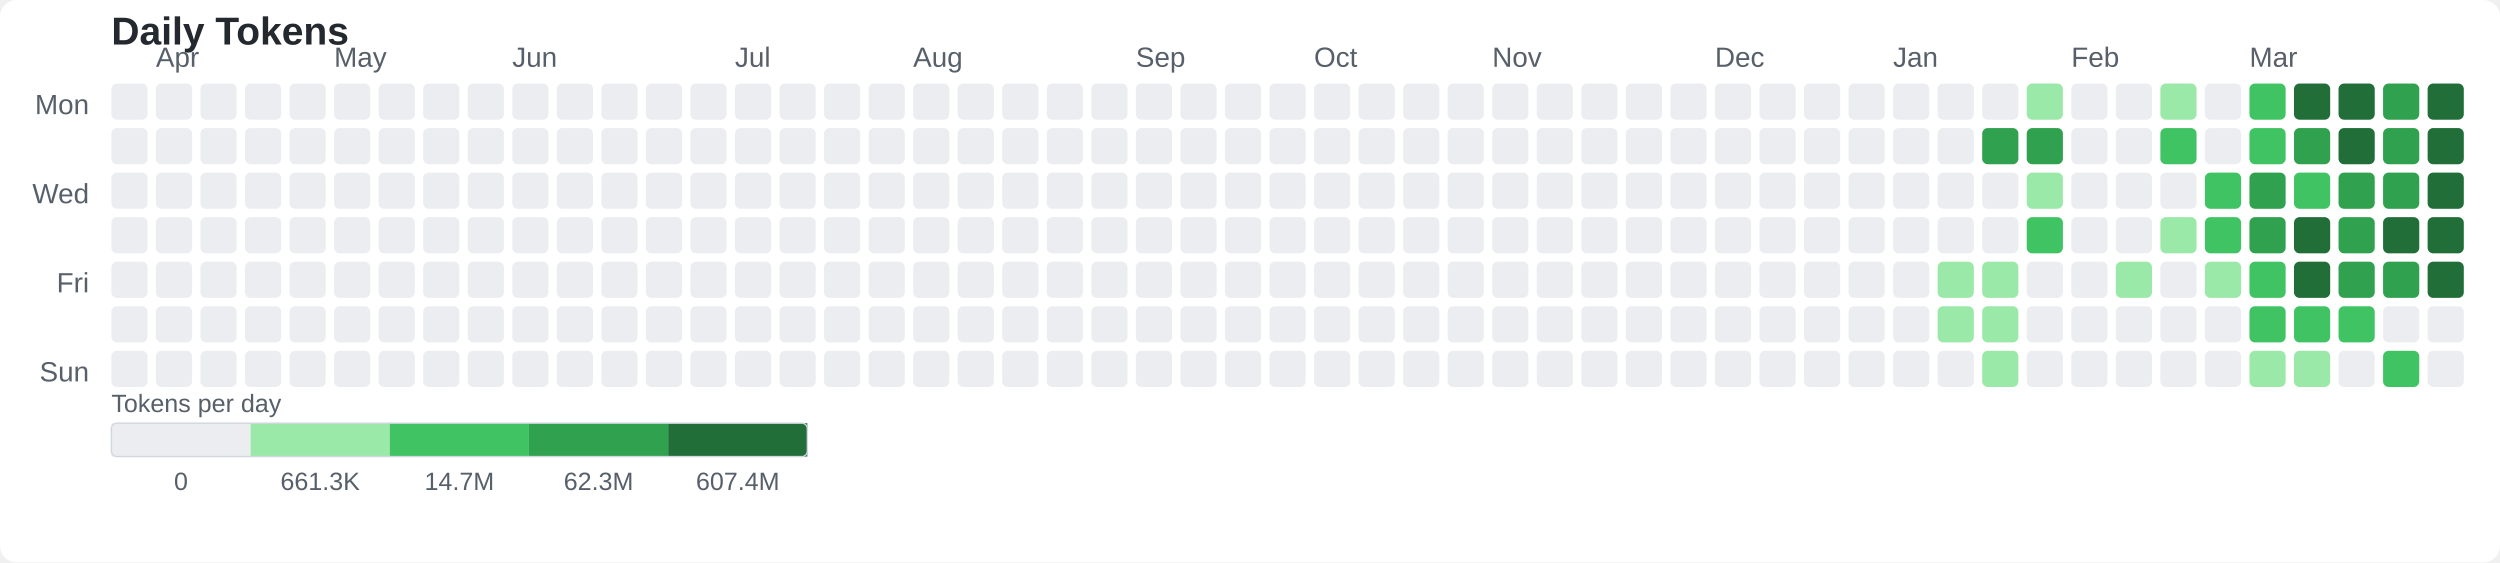
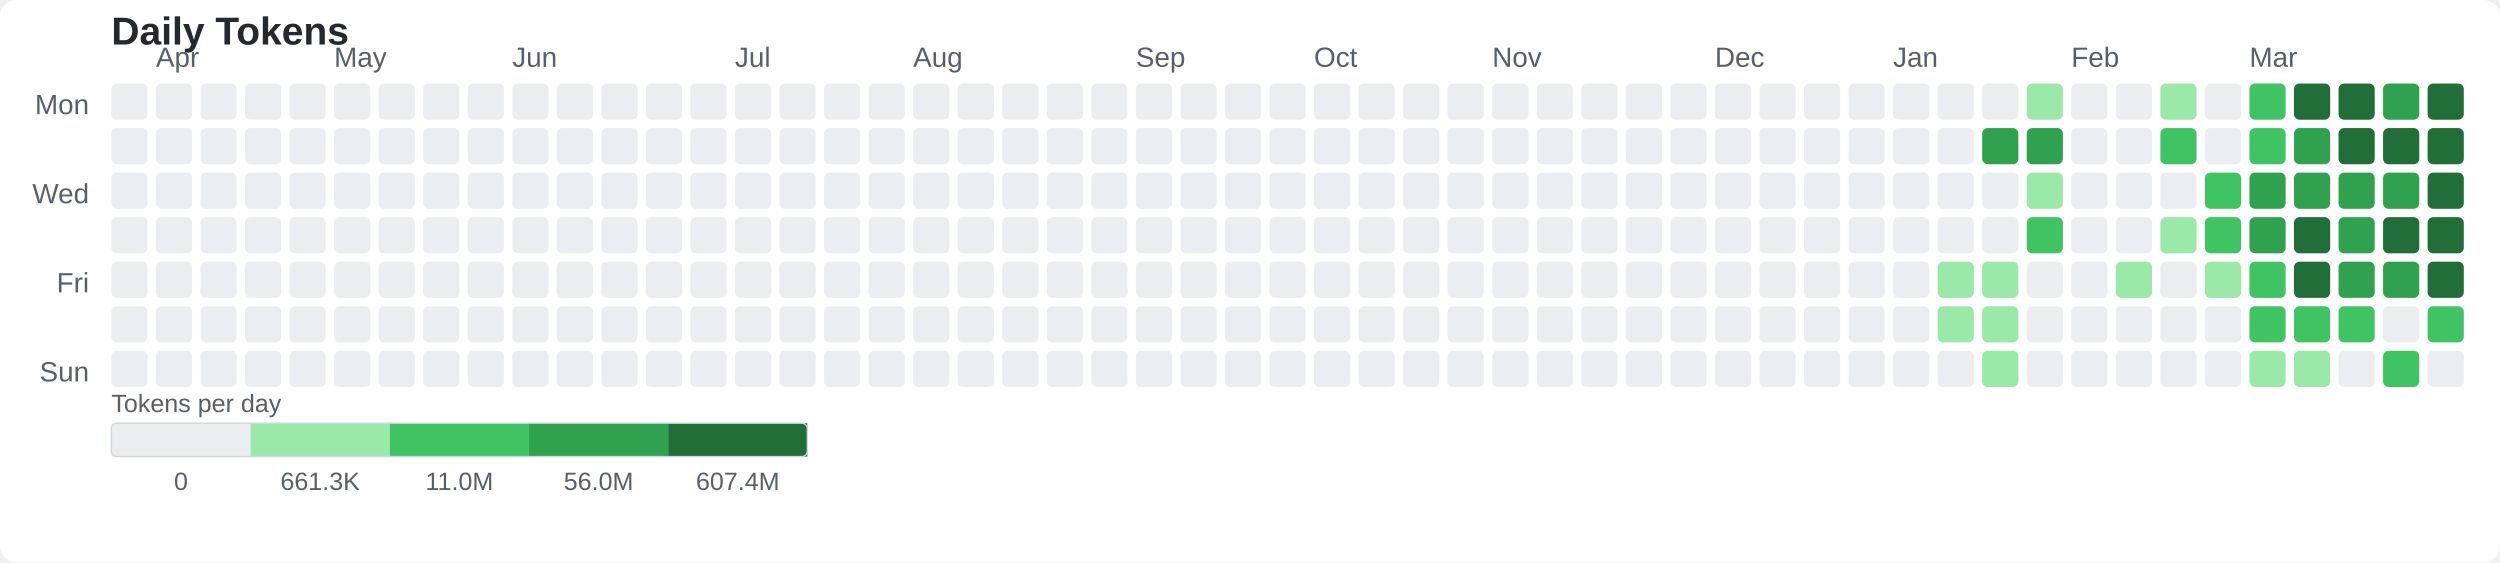
<svg xmlns="http://www.w3.org/2000/svg" width="898" height="202" viewBox="0 0 898 202">
  <rect width="898" height="202" fill="#ffffff" rx="6" />
  <text x="40" y="16" font-family="Arial, sans-serif" font-size="14" fill="#24292f" font-weight="bold">Daily Tokens</text>
  <text x="32" y="41" font-family="Arial, sans-serif" font-size="10" fill="#57606a" text-anchor="end">Mon</text>
  <text x="32" y="73" font-family="Arial, sans-serif" font-size="10" fill="#57606a" text-anchor="end">Wed</text>
  <text x="32" y="105" font-family="Arial, sans-serif" font-size="10" fill="#57606a" text-anchor="end">Fri</text>
  <text x="32" y="137" font-family="Arial, sans-serif" font-size="10" fill="#57606a" text-anchor="end">Sun</text>
  <text x="56" y="24" font-family="Arial, sans-serif" font-size="10" fill="#57606a">Apr</text>
  <text x="120" y="24" font-family="Arial, sans-serif" font-size="10" fill="#57606a">May</text>
  <text x="184" y="24" font-family="Arial, sans-serif" font-size="10" fill="#57606a">Jun</text>
  <text x="264" y="24" font-family="Arial, sans-serif" font-size="10" fill="#57606a">Jul</text>
  <text x="328" y="24" font-family="Arial, sans-serif" font-size="10" fill="#57606a">Aug</text>
  <text x="408" y="24" font-family="Arial, sans-serif" font-size="10" fill="#57606a">Sep</text>
  <text x="472" y="24" font-family="Arial, sans-serif" font-size="10" fill="#57606a">Oct</text>
  <text x="536" y="24" font-family="Arial, sans-serif" font-size="10" fill="#57606a">Nov</text>
  <text x="616" y="24" font-family="Arial, sans-serif" font-size="10" fill="#57606a">Dec</text>
  <text x="680" y="24" font-family="Arial, sans-serif" font-size="10" fill="#57606a">Jan</text>
  <text x="744" y="24" font-family="Arial, sans-serif" font-size="10" fill="#57606a">Feb</text>
  <text x="808" y="24" font-family="Arial, sans-serif" font-size="10" fill="#57606a">Mar</text>
  <rect x="40" y="30" width="13" height="13" rx="2" ry="2" fill="#ebedf0" />
  <rect x="40" y="46" width="13" height="13" rx="2" ry="2" fill="#ebedf0" />
  <rect x="40" y="62" width="13" height="13" rx="2" ry="2" fill="#ebedf0" />
  <rect x="40" y="78" width="13" height="13" rx="2" ry="2" fill="#ebedf0" />
-   <rect x="40" y="94" width="13" height="13" rx="2" ry="2" fill="#ebedf0">
-     </rect>
+   <rect x="40" y="94" width="13" height="13" rx="2" ry="2" fill="#ebedf0" />
  <rect x="40" y="110" width="13" height="13" rx="2" ry="2" fill="#ebedf0">
    </rect>
  <rect x="40" y="126" width="13" height="13" rx="2" ry="2" fill="#ebedf0">
    </rect>
  <rect x="56" y="30" width="13" height="13" rx="2" ry="2" fill="#ebedf0">
    </rect>
  <rect x="56" y="46" width="13" height="13" rx="2" ry="2" fill="#ebedf0">
    </rect>
  <rect x="56" y="62" width="13" height="13" rx="2" ry="2" fill="#ebedf0">
    </rect>
  <rect x="56" y="78" width="13" height="13" rx="2" ry="2" fill="#ebedf0">
    </rect>
  <rect x="56" y="94" width="13" height="13" rx="2" ry="2" fill="#ebedf0">
    </rect>
  <rect x="56" y="110" width="13" height="13" rx="2" ry="2" fill="#ebedf0">
    </rect>
  <rect x="56" y="126" width="13" height="13" rx="2" ry="2" fill="#ebedf0">
    </rect>
  <rect x="72" y="30" width="13" height="13" rx="2" ry="2" fill="#ebedf0">
    </rect>
  <rect x="72" y="46" width="13" height="13" rx="2" ry="2" fill="#ebedf0">
    </rect>
  <rect x="72" y="62" width="13" height="13" rx="2" ry="2" fill="#ebedf0">
    </rect>
  <rect x="72" y="78" width="13" height="13" rx="2" ry="2" fill="#ebedf0">
    </rect>
  <rect x="72" y="94" width="13" height="13" rx="2" ry="2" fill="#ebedf0">
    </rect>
  <rect x="72" y="110" width="13" height="13" rx="2" ry="2" fill="#ebedf0">
    </rect>
  <rect x="72" y="126" width="13" height="13" rx="2" ry="2" fill="#ebedf0">
    </rect>
  <rect x="88" y="30" width="13" height="13" rx="2" ry="2" fill="#ebedf0">
    </rect>
  <rect x="88" y="46" width="13" height="13" rx="2" ry="2" fill="#ebedf0">
    </rect>
  <rect x="88" y="62" width="13" height="13" rx="2" ry="2" fill="#ebedf0">
    </rect>
  <rect x="88" y="78" width="13" height="13" rx="2" ry="2" fill="#ebedf0">
    </rect>
  <rect x="88" y="94" width="13" height="13" rx="2" ry="2" fill="#ebedf0">
    </rect>
  <rect x="88" y="110" width="13" height="13" rx="2" ry="2" fill="#ebedf0">
    </rect>
  <rect x="88" y="126" width="13" height="13" rx="2" ry="2" fill="#ebedf0">
    </rect>
  <rect x="104" y="30" width="13" height="13" rx="2" ry="2" fill="#ebedf0">
    </rect>
  <rect x="104" y="46" width="13" height="13" rx="2" ry="2" fill="#ebedf0">
    </rect>
  <rect x="104" y="62" width="13" height="13" rx="2" ry="2" fill="#ebedf0">
    </rect>
  <rect x="104" y="78" width="13" height="13" rx="2" ry="2" fill="#ebedf0">
    </rect>
  <rect x="104" y="94" width="13" height="13" rx="2" ry="2" fill="#ebedf0">
    </rect>
  <rect x="104" y="110" width="13" height="13" rx="2" ry="2" fill="#ebedf0">
    </rect>
  <rect x="104" y="126" width="13" height="13" rx="2" ry="2" fill="#ebedf0">
    </rect>
  <rect x="120" y="30" width="13" height="13" rx="2" ry="2" fill="#ebedf0">
    </rect>
  <rect x="120" y="46" width="13" height="13" rx="2" ry="2" fill="#ebedf0">
    </rect>
  <rect x="120" y="62" width="13" height="13" rx="2" ry="2" fill="#ebedf0">
    </rect>
  <rect x="120" y="78" width="13" height="13" rx="2" ry="2" fill="#ebedf0">
    </rect>
  <rect x="120" y="94" width="13" height="13" rx="2" ry="2" fill="#ebedf0">
    </rect>
  <rect x="120" y="110" width="13" height="13" rx="2" ry="2" fill="#ebedf0">
    </rect>
  <rect x="120" y="126" width="13" height="13" rx="2" ry="2" fill="#ebedf0">
    </rect>
  <rect x="136" y="30" width="13" height="13" rx="2" ry="2" fill="#ebedf0">
    </rect>
  <rect x="136" y="46" width="13" height="13" rx="2" ry="2" fill="#ebedf0">
    </rect>
  <rect x="136" y="62" width="13" height="13" rx="2" ry="2" fill="#ebedf0">
    </rect>
  <rect x="136" y="78" width="13" height="13" rx="2" ry="2" fill="#ebedf0">
    </rect>
  <rect x="136" y="94" width="13" height="13" rx="2" ry="2" fill="#ebedf0">
    </rect>
  <rect x="136" y="110" width="13" height="13" rx="2" ry="2" fill="#ebedf0">
    </rect>
  <rect x="136" y="126" width="13" height="13" rx="2" ry="2" fill="#ebedf0">
    </rect>
  <rect x="152" y="30" width="13" height="13" rx="2" ry="2" fill="#ebedf0">
    </rect>
  <rect x="152" y="46" width="13" height="13" rx="2" ry="2" fill="#ebedf0">
    </rect>
  <rect x="152" y="62" width="13" height="13" rx="2" ry="2" fill="#ebedf0">
    </rect>
  <rect x="152" y="78" width="13" height="13" rx="2" ry="2" fill="#ebedf0">
    </rect>
  <rect x="152" y="94" width="13" height="13" rx="2" ry="2" fill="#ebedf0">
    </rect>
  <rect x="152" y="110" width="13" height="13" rx="2" ry="2" fill="#ebedf0">
    </rect>
  <rect x="152" y="126" width="13" height="13" rx="2" ry="2" fill="#ebedf0">
    </rect>
  <rect x="168" y="30" width="13" height="13" rx="2" ry="2" fill="#ebedf0">
    </rect>
  <rect x="168" y="46" width="13" height="13" rx="2" ry="2" fill="#ebedf0">
    </rect>
  <rect x="168" y="62" width="13" height="13" rx="2" ry="2" fill="#ebedf0">
    </rect>
  <rect x="168" y="78" width="13" height="13" rx="2" ry="2" fill="#ebedf0">
    </rect>
  <rect x="168" y="94" width="13" height="13" rx="2" ry="2" fill="#ebedf0">
    </rect>
  <rect x="168" y="110" width="13" height="13" rx="2" ry="2" fill="#ebedf0">
    </rect>
  <rect x="168" y="126" width="13" height="13" rx="2" ry="2" fill="#ebedf0">
    </rect>
  <rect x="184" y="30" width="13" height="13" rx="2" ry="2" fill="#ebedf0">
    </rect>
  <rect x="184" y="46" width="13" height="13" rx="2" ry="2" fill="#ebedf0">
    </rect>
  <rect x="184" y="62" width="13" height="13" rx="2" ry="2" fill="#ebedf0">
    </rect>
  <rect x="184" y="78" width="13" height="13" rx="2" ry="2" fill="#ebedf0">
    </rect>
  <rect x="184" y="94" width="13" height="13" rx="2" ry="2" fill="#ebedf0">
    </rect>
  <rect x="184" y="110" width="13" height="13" rx="2" ry="2" fill="#ebedf0">
    </rect>
  <rect x="184" y="126" width="13" height="13" rx="2" ry="2" fill="#ebedf0">
    </rect>
  <rect x="200" y="30" width="13" height="13" rx="2" ry="2" fill="#ebedf0">
    </rect>
  <rect x="200" y="46" width="13" height="13" rx="2" ry="2" fill="#ebedf0">
    </rect>
  <rect x="200" y="62" width="13" height="13" rx="2" ry="2" fill="#ebedf0">
    </rect>
  <rect x="200" y="78" width="13" height="13" rx="2" ry="2" fill="#ebedf0">
    </rect>
  <rect x="200" y="94" width="13" height="13" rx="2" ry="2" fill="#ebedf0">
    </rect>
  <rect x="200" y="110" width="13" height="13" rx="2" ry="2" fill="#ebedf0">
    </rect>
  <rect x="200" y="126" width="13" height="13" rx="2" ry="2" fill="#ebedf0">
    </rect>
  <rect x="216" y="30" width="13" height="13" rx="2" ry="2" fill="#ebedf0">
    </rect>
  <rect x="216" y="46" width="13" height="13" rx="2" ry="2" fill="#ebedf0">
    </rect>
  <rect x="216" y="62" width="13" height="13" rx="2" ry="2" fill="#ebedf0">
    </rect>
  <rect x="216" y="78" width="13" height="13" rx="2" ry="2" fill="#ebedf0">
    </rect>
  <rect x="216" y="94" width="13" height="13" rx="2" ry="2" fill="#ebedf0">
    </rect>
  <rect x="216" y="110" width="13" height="13" rx="2" ry="2" fill="#ebedf0">
    </rect>
  <rect x="216" y="126" width="13" height="13" rx="2" ry="2" fill="#ebedf0">
    </rect>
  <rect x="232" y="30" width="13" height="13" rx="2" ry="2" fill="#ebedf0">
    </rect>
  <rect x="232" y="46" width="13" height="13" rx="2" ry="2" fill="#ebedf0">
    </rect>
  <rect x="232" y="62" width="13" height="13" rx="2" ry="2" fill="#ebedf0">
    </rect>
  <rect x="232" y="78" width="13" height="13" rx="2" ry="2" fill="#ebedf0">
    </rect>
  <rect x="232" y="94" width="13" height="13" rx="2" ry="2" fill="#ebedf0">
    </rect>
  <rect x="232" y="110" width="13" height="13" rx="2" ry="2" fill="#ebedf0">
    </rect>
  <rect x="232" y="126" width="13" height="13" rx="2" ry="2" fill="#ebedf0">
    </rect>
  <rect x="248" y="30" width="13" height="13" rx="2" ry="2" fill="#ebedf0">
    </rect>
  <rect x="248" y="46" width="13" height="13" rx="2" ry="2" fill="#ebedf0">
    </rect>
  <rect x="248" y="62" width="13" height="13" rx="2" ry="2" fill="#ebedf0">
    </rect>
  <rect x="248" y="78" width="13" height="13" rx="2" ry="2" fill="#ebedf0">
    </rect>
  <rect x="248" y="94" width="13" height="13" rx="2" ry="2" fill="#ebedf0">
    </rect>
  <rect x="248" y="110" width="13" height="13" rx="2" ry="2" fill="#ebedf0">
    </rect>
  <rect x="248" y="126" width="13" height="13" rx="2" ry="2" fill="#ebedf0">
    </rect>
  <rect x="264" y="30" width="13" height="13" rx="2" ry="2" fill="#ebedf0">
    </rect>
  <rect x="264" y="46" width="13" height="13" rx="2" ry="2" fill="#ebedf0">
    </rect>
  <rect x="264" y="62" width="13" height="13" rx="2" ry="2" fill="#ebedf0">
    </rect>
  <rect x="264" y="78" width="13" height="13" rx="2" ry="2" fill="#ebedf0">
    </rect>
  <rect x="264" y="94" width="13" height="13" rx="2" ry="2" fill="#ebedf0">
    </rect>
  <rect x="264" y="110" width="13" height="13" rx="2" ry="2" fill="#ebedf0">
    </rect>
  <rect x="264" y="126" width="13" height="13" rx="2" ry="2" fill="#ebedf0">
    </rect>
  <rect x="280" y="30" width="13" height="13" rx="2" ry="2" fill="#ebedf0">
    </rect>
  <rect x="280" y="46" width="13" height="13" rx="2" ry="2" fill="#ebedf0">
    </rect>
  <rect x="280" y="62" width="13" height="13" rx="2" ry="2" fill="#ebedf0">
    </rect>
  <rect x="280" y="78" width="13" height="13" rx="2" ry="2" fill="#ebedf0">
    </rect>
  <rect x="280" y="94" width="13" height="13" rx="2" ry="2" fill="#ebedf0">
    </rect>
  <rect x="280" y="110" width="13" height="13" rx="2" ry="2" fill="#ebedf0">
    </rect>
  <rect x="280" y="126" width="13" height="13" rx="2" ry="2" fill="#ebedf0">
    </rect>
  <rect x="296" y="30" width="13" height="13" rx="2" ry="2" fill="#ebedf0">
    </rect>
  <rect x="296" y="46" width="13" height="13" rx="2" ry="2" fill="#ebedf0">
    </rect>
  <rect x="296" y="62" width="13" height="13" rx="2" ry="2" fill="#ebedf0">
    </rect>
  <rect x="296" y="78" width="13" height="13" rx="2" ry="2" fill="#ebedf0">
    </rect>
  <rect x="296" y="94" width="13" height="13" rx="2" ry="2" fill="#ebedf0">
    </rect>
  <rect x="296" y="110" width="13" height="13" rx="2" ry="2" fill="#ebedf0">
    </rect>
  <rect x="296" y="126" width="13" height="13" rx="2" ry="2" fill="#ebedf0">
    </rect>
  <rect x="312" y="30" width="13" height="13" rx="2" ry="2" fill="#ebedf0">
    </rect>
  <rect x="312" y="46" width="13" height="13" rx="2" ry="2" fill="#ebedf0">
    </rect>
  <rect x="312" y="62" width="13" height="13" rx="2" ry="2" fill="#ebedf0">
    </rect>
  <rect x="312" y="78" width="13" height="13" rx="2" ry="2" fill="#ebedf0">
    </rect>
  <rect x="312" y="94" width="13" height="13" rx="2" ry="2" fill="#ebedf0">
    </rect>
  <rect x="312" y="110" width="13" height="13" rx="2" ry="2" fill="#ebedf0">
    </rect>
  <rect x="312" y="126" width="13" height="13" rx="2" ry="2" fill="#ebedf0">
    </rect>
  <rect x="328" y="30" width="13" height="13" rx="2" ry="2" fill="#ebedf0">
    </rect>
  <rect x="328" y="46" width="13" height="13" rx="2" ry="2" fill="#ebedf0">
    </rect>
  <rect x="328" y="62" width="13" height="13" rx="2" ry="2" fill="#ebedf0">
    </rect>
  <rect x="328" y="78" width="13" height="13" rx="2" ry="2" fill="#ebedf0">
    </rect>
  <rect x="328" y="94" width="13" height="13" rx="2" ry="2" fill="#ebedf0">
    </rect>
  <rect x="328" y="110" width="13" height="13" rx="2" ry="2" fill="#ebedf0">
    </rect>
  <rect x="328" y="126" width="13" height="13" rx="2" ry="2" fill="#ebedf0">
    </rect>
  <rect x="344" y="30" width="13" height="13" rx="2" ry="2" fill="#ebedf0">
    </rect>
  <rect x="344" y="46" width="13" height="13" rx="2" ry="2" fill="#ebedf0">
    </rect>
  <rect x="344" y="62" width="13" height="13" rx="2" ry="2" fill="#ebedf0">
    </rect>
  <rect x="344" y="78" width="13" height="13" rx="2" ry="2" fill="#ebedf0">
    </rect>
  <rect x="344" y="94" width="13" height="13" rx="2" ry="2" fill="#ebedf0">
    </rect>
  <rect x="344" y="110" width="13" height="13" rx="2" ry="2" fill="#ebedf0">
    </rect>
  <rect x="344" y="126" width="13" height="13" rx="2" ry="2" fill="#ebedf0">
    </rect>
  <rect x="360" y="30" width="13" height="13" rx="2" ry="2" fill="#ebedf0">
    </rect>
  <rect x="360" y="46" width="13" height="13" rx="2" ry="2" fill="#ebedf0">
    </rect>
  <rect x="360" y="62" width="13" height="13" rx="2" ry="2" fill="#ebedf0">
    </rect>
  <rect x="360" y="78" width="13" height="13" rx="2" ry="2" fill="#ebedf0">
    </rect>
  <rect x="360" y="94" width="13" height="13" rx="2" ry="2" fill="#ebedf0">
    </rect>
  <rect x="360" y="110" width="13" height="13" rx="2" ry="2" fill="#ebedf0">
    </rect>
  <rect x="360" y="126" width="13" height="13" rx="2" ry="2" fill="#ebedf0">
    </rect>
  <rect x="376" y="30" width="13" height="13" rx="2" ry="2" fill="#ebedf0">
    </rect>
  <rect x="376" y="46" width="13" height="13" rx="2" ry="2" fill="#ebedf0">
    </rect>
  <rect x="376" y="62" width="13" height="13" rx="2" ry="2" fill="#ebedf0">
    </rect>
  <rect x="376" y="78" width="13" height="13" rx="2" ry="2" fill="#ebedf0">
    </rect>
  <rect x="376" y="94" width="13" height="13" rx="2" ry="2" fill="#ebedf0">
    </rect>
  <rect x="376" y="110" width="13" height="13" rx="2" ry="2" fill="#ebedf0">
    </rect>
  <rect x="376" y="126" width="13" height="13" rx="2" ry="2" fill="#ebedf0">
    </rect>
  <rect x="392" y="30" width="13" height="13" rx="2" ry="2" fill="#ebedf0">
    </rect>
  <rect x="392" y="46" width="13" height="13" rx="2" ry="2" fill="#ebedf0">
    </rect>
  <rect x="392" y="62" width="13" height="13" rx="2" ry="2" fill="#ebedf0">
    </rect>
  <rect x="392" y="78" width="13" height="13" rx="2" ry="2" fill="#ebedf0">
    </rect>
  <rect x="392" y="94" width="13" height="13" rx="2" ry="2" fill="#ebedf0">
    </rect>
  <rect x="392" y="110" width="13" height="13" rx="2" ry="2" fill="#ebedf0">
    </rect>
  <rect x="392" y="126" width="13" height="13" rx="2" ry="2" fill="#ebedf0">
    </rect>
  <rect x="408" y="30" width="13" height="13" rx="2" ry="2" fill="#ebedf0">
    </rect>
  <rect x="408" y="46" width="13" height="13" rx="2" ry="2" fill="#ebedf0">
    </rect>
  <rect x="408" y="62" width="13" height="13" rx="2" ry="2" fill="#ebedf0">
    </rect>
  <rect x="408" y="78" width="13" height="13" rx="2" ry="2" fill="#ebedf0">
    </rect>
  <rect x="408" y="94" width="13" height="13" rx="2" ry="2" fill="#ebedf0">
    </rect>
  <rect x="408" y="110" width="13" height="13" rx="2" ry="2" fill="#ebedf0">
    </rect>
  <rect x="408" y="126" width="13" height="13" rx="2" ry="2" fill="#ebedf0">
    </rect>
  <rect x="424" y="30" width="13" height="13" rx="2" ry="2" fill="#ebedf0">
    </rect>
  <rect x="424" y="46" width="13" height="13" rx="2" ry="2" fill="#ebedf0">
    </rect>
  <rect x="424" y="62" width="13" height="13" rx="2" ry="2" fill="#ebedf0">
    </rect>
  <rect x="424" y="78" width="13" height="13" rx="2" ry="2" fill="#ebedf0">
    </rect>
  <rect x="424" y="94" width="13" height="13" rx="2" ry="2" fill="#ebedf0">
    </rect>
  <rect x="424" y="110" width="13" height="13" rx="2" ry="2" fill="#ebedf0">
    </rect>
  <rect x="424" y="126" width="13" height="13" rx="2" ry="2" fill="#ebedf0">
    </rect>
  <rect x="440" y="30" width="13" height="13" rx="2" ry="2" fill="#ebedf0">
    </rect>
  <rect x="440" y="46" width="13" height="13" rx="2" ry="2" fill="#ebedf0">
    </rect>
  <rect x="440" y="62" width="13" height="13" rx="2" ry="2" fill="#ebedf0">
    </rect>
  <rect x="440" y="78" width="13" height="13" rx="2" ry="2" fill="#ebedf0">
    </rect>
  <rect x="440" y="94" width="13" height="13" rx="2" ry="2" fill="#ebedf0">
    </rect>
  <rect x="440" y="110" width="13" height="13" rx="2" ry="2" fill="#ebedf0">
    </rect>
  <rect x="440" y="126" width="13" height="13" rx="2" ry="2" fill="#ebedf0">
    </rect>
  <rect x="456" y="30" width="13" height="13" rx="2" ry="2" fill="#ebedf0">
    </rect>
  <rect x="456" y="46" width="13" height="13" rx="2" ry="2" fill="#ebedf0">
    </rect>
  <rect x="456" y="62" width="13" height="13" rx="2" ry="2" fill="#ebedf0">
    </rect>
  <rect x="456" y="78" width="13" height="13" rx="2" ry="2" fill="#ebedf0">
    </rect>
  <rect x="456" y="94" width="13" height="13" rx="2" ry="2" fill="#ebedf0">
    </rect>
  <rect x="456" y="110" width="13" height="13" rx="2" ry="2" fill="#ebedf0">
    </rect>
  <rect x="456" y="126" width="13" height="13" rx="2" ry="2" fill="#ebedf0">
    </rect>
  <rect x="472" y="30" width="13" height="13" rx="2" ry="2" fill="#ebedf0">
    </rect>
  <rect x="472" y="46" width="13" height="13" rx="2" ry="2" fill="#ebedf0">
    </rect>
  <rect x="472" y="62" width="13" height="13" rx="2" ry="2" fill="#ebedf0">
    </rect>
  <rect x="472" y="78" width="13" height="13" rx="2" ry="2" fill="#ebedf0">
    </rect>
  <rect x="472" y="94" width="13" height="13" rx="2" ry="2" fill="#ebedf0">
    </rect>
  <rect x="472" y="110" width="13" height="13" rx="2" ry="2" fill="#ebedf0">
    </rect>
  <rect x="472" y="126" width="13" height="13" rx="2" ry="2" fill="#ebedf0">
    </rect>
  <rect x="488" y="30" width="13" height="13" rx="2" ry="2" fill="#ebedf0">
    </rect>
  <rect x="488" y="46" width="13" height="13" rx="2" ry="2" fill="#ebedf0">
    </rect>
  <rect x="488" y="62" width="13" height="13" rx="2" ry="2" fill="#ebedf0">
    </rect>
  <rect x="488" y="78" width="13" height="13" rx="2" ry="2" fill="#ebedf0">
    </rect>
  <rect x="488" y="94" width="13" height="13" rx="2" ry="2" fill="#ebedf0">
    </rect>
  <rect x="488" y="110" width="13" height="13" rx="2" ry="2" fill="#ebedf0">
    </rect>
  <rect x="488" y="126" width="13" height="13" rx="2" ry="2" fill="#ebedf0">
    </rect>
  <rect x="504" y="30" width="13" height="13" rx="2" ry="2" fill="#ebedf0">
    </rect>
  <rect x="504" y="46" width="13" height="13" rx="2" ry="2" fill="#ebedf0">
    </rect>
  <rect x="504" y="62" width="13" height="13" rx="2" ry="2" fill="#ebedf0">
    </rect>
  <rect x="504" y="78" width="13" height="13" rx="2" ry="2" fill="#ebedf0">
    </rect>
  <rect x="504" y="94" width="13" height="13" rx="2" ry="2" fill="#ebedf0">
    </rect>
  <rect x="504" y="110" width="13" height="13" rx="2" ry="2" fill="#ebedf0">
    </rect>
  <rect x="504" y="126" width="13" height="13" rx="2" ry="2" fill="#ebedf0">
    </rect>
  <rect x="520" y="30" width="13" height="13" rx="2" ry="2" fill="#ebedf0">
    </rect>
  <rect x="520" y="46" width="13" height="13" rx="2" ry="2" fill="#ebedf0">
    </rect>
  <rect x="520" y="62" width="13" height="13" rx="2" ry="2" fill="#ebedf0">
    </rect>
  <rect x="520" y="78" width="13" height="13" rx="2" ry="2" fill="#ebedf0">
    </rect>
  <rect x="520" y="94" width="13" height="13" rx="2" ry="2" fill="#ebedf0">
    </rect>
  <rect x="520" y="110" width="13" height="13" rx="2" ry="2" fill="#ebedf0">
    </rect>
  <rect x="520" y="126" width="13" height="13" rx="2" ry="2" fill="#ebedf0">
    </rect>
  <rect x="536" y="30" width="13" height="13" rx="2" ry="2" fill="#ebedf0">
    </rect>
  <rect x="536" y="46" width="13" height="13" rx="2" ry="2" fill="#ebedf0">
    </rect>
  <rect x="536" y="62" width="13" height="13" rx="2" ry="2" fill="#ebedf0">
    </rect>
  <rect x="536" y="78" width="13" height="13" rx="2" ry="2" fill="#ebedf0">
    </rect>
  <rect x="536" y="94" width="13" height="13" rx="2" ry="2" fill="#ebedf0">
    </rect>
  <rect x="536" y="110" width="13" height="13" rx="2" ry="2" fill="#ebedf0">
    </rect>
  <rect x="536" y="126" width="13" height="13" rx="2" ry="2" fill="#ebedf0">
    </rect>
  <rect x="552" y="30" width="13" height="13" rx="2" ry="2" fill="#ebedf0">
    </rect>
  <rect x="552" y="46" width="13" height="13" rx="2" ry="2" fill="#ebedf0">
    </rect>
  <rect x="552" y="62" width="13" height="13" rx="2" ry="2" fill="#ebedf0">
    </rect>
  <rect x="552" y="78" width="13" height="13" rx="2" ry="2" fill="#ebedf0">
    </rect>
  <rect x="552" y="94" width="13" height="13" rx="2" ry="2" fill="#ebedf0">
    </rect>
  <rect x="552" y="110" width="13" height="13" rx="2" ry="2" fill="#ebedf0">
    </rect>
  <rect x="552" y="126" width="13" height="13" rx="2" ry="2" fill="#ebedf0">
    </rect>
  <rect x="568" y="30" width="13" height="13" rx="2" ry="2" fill="#ebedf0">
    </rect>
  <rect x="568" y="46" width="13" height="13" rx="2" ry="2" fill="#ebedf0">
    </rect>
  <rect x="568" y="62" width="13" height="13" rx="2" ry="2" fill="#ebedf0">
    </rect>
  <rect x="568" y="78" width="13" height="13" rx="2" ry="2" fill="#ebedf0">
    </rect>
  <rect x="568" y="94" width="13" height="13" rx="2" ry="2" fill="#ebedf0">
    </rect>
  <rect x="568" y="110" width="13" height="13" rx="2" ry="2" fill="#ebedf0">
    </rect>
  <rect x="568" y="126" width="13" height="13" rx="2" ry="2" fill="#ebedf0">
    </rect>
  <rect x="584" y="30" width="13" height="13" rx="2" ry="2" fill="#ebedf0">
    </rect>
  <rect x="584" y="46" width="13" height="13" rx="2" ry="2" fill="#ebedf0">
    </rect>
  <rect x="584" y="62" width="13" height="13" rx="2" ry="2" fill="#ebedf0">
    </rect>
  <rect x="584" y="78" width="13" height="13" rx="2" ry="2" fill="#ebedf0">
    </rect>
  <rect x="584" y="94" width="13" height="13" rx="2" ry="2" fill="#ebedf0">
    </rect>
  <rect x="584" y="110" width="13" height="13" rx="2" ry="2" fill="#ebedf0">
    </rect>
  <rect x="584" y="126" width="13" height="13" rx="2" ry="2" fill="#ebedf0">
    </rect>
  <rect x="600" y="30" width="13" height="13" rx="2" ry="2" fill="#ebedf0">
    </rect>
  <rect x="600" y="46" width="13" height="13" rx="2" ry="2" fill="#ebedf0">
    </rect>
  <rect x="600" y="62" width="13" height="13" rx="2" ry="2" fill="#ebedf0">
    </rect>
  <rect x="600" y="78" width="13" height="13" rx="2" ry="2" fill="#ebedf0">
    </rect>
  <rect x="600" y="94" width="13" height="13" rx="2" ry="2" fill="#ebedf0">
    </rect>
  <rect x="600" y="110" width="13" height="13" rx="2" ry="2" fill="#ebedf0">
    </rect>
  <rect x="600" y="126" width="13" height="13" rx="2" ry="2" fill="#ebedf0">
    </rect>
  <rect x="616" y="30" width="13" height="13" rx="2" ry="2" fill="#ebedf0">
    </rect>
  <rect x="616" y="46" width="13" height="13" rx="2" ry="2" fill="#ebedf0">
    </rect>
  <rect x="616" y="62" width="13" height="13" rx="2" ry="2" fill="#ebedf0">
    </rect>
  <rect x="616" y="78" width="13" height="13" rx="2" ry="2" fill="#ebedf0">
    </rect>
  <rect x="616" y="94" width="13" height="13" rx="2" ry="2" fill="#ebedf0">
    </rect>
  <rect x="616" y="110" width="13" height="13" rx="2" ry="2" fill="#ebedf0">
    </rect>
  <rect x="616" y="126" width="13" height="13" rx="2" ry="2" fill="#ebedf0">
    </rect>
  <rect x="632" y="30" width="13" height="13" rx="2" ry="2" fill="#ebedf0">
    </rect>
  <rect x="632" y="46" width="13" height="13" rx="2" ry="2" fill="#ebedf0">
    </rect>
  <rect x="632" y="62" width="13" height="13" rx="2" ry="2" fill="#ebedf0">
    </rect>
  <rect x="632" y="78" width="13" height="13" rx="2" ry="2" fill="#ebedf0">
    </rect>
  <rect x="632" y="94" width="13" height="13" rx="2" ry="2" fill="#ebedf0">
    </rect>
  <rect x="632" y="110" width="13" height="13" rx="2" ry="2" fill="#ebedf0">
    </rect>
  <rect x="632" y="126" width="13" height="13" rx="2" ry="2" fill="#ebedf0">
    </rect>
  <rect x="648" y="30" width="13" height="13" rx="2" ry="2" fill="#ebedf0">
    </rect>
  <rect x="648" y="46" width="13" height="13" rx="2" ry="2" fill="#ebedf0">
    </rect>
  <rect x="648" y="62" width="13" height="13" rx="2" ry="2" fill="#ebedf0">
    </rect>
  <rect x="648" y="78" width="13" height="13" rx="2" ry="2" fill="#ebedf0">
    </rect>
  <rect x="648" y="94" width="13" height="13" rx="2" ry="2" fill="#ebedf0">
    </rect>
  <rect x="648" y="110" width="13" height="13" rx="2" ry="2" fill="#ebedf0">
    </rect>
  <rect x="648" y="126" width="13" height="13" rx="2" ry="2" fill="#ebedf0">
    </rect>
  <rect x="664" y="30" width="13" height="13" rx="2" ry="2" fill="#ebedf0">
    </rect>
  <rect x="664" y="46" width="13" height="13" rx="2" ry="2" fill="#ebedf0">
    </rect>
  <rect x="664" y="62" width="13" height="13" rx="2" ry="2" fill="#ebedf0">
    </rect>
  <rect x="664" y="78" width="13" height="13" rx="2" ry="2" fill="#ebedf0">
    </rect>
  <rect x="664" y="94" width="13" height="13" rx="2" ry="2" fill="#ebedf0">
    </rect>
  <rect x="664" y="110" width="13" height="13" rx="2" ry="2" fill="#ebedf0">
    </rect>
  <rect x="664" y="126" width="13" height="13" rx="2" ry="2" fill="#ebedf0">
    </rect>
  <rect x="680" y="30" width="13" height="13" rx="2" ry="2" fill="#ebedf0">
    </rect>
  <rect x="680" y="46" width="13" height="13" rx="2" ry="2" fill="#ebedf0">
    </rect>
  <rect x="680" y="62" width="13" height="13" rx="2" ry="2" fill="#ebedf0">
    </rect>
  <rect x="680" y="78" width="13" height="13" rx="2" ry="2" fill="#ebedf0">
    </rect>
  <rect x="680" y="94" width="13" height="13" rx="2" ry="2" fill="#ebedf0">
    </rect>
  <rect x="680" y="110" width="13" height="13" rx="2" ry="2" fill="#ebedf0">
    </rect>
  <rect x="680" y="126" width="13" height="13" rx="2" ry="2" fill="#ebedf0">
    </rect>
  <rect x="696" y="30" width="13" height="13" rx="2" ry="2" fill="#ebedf0">
    </rect>
  <rect x="696" y="46" width="13" height="13" rx="2" ry="2" fill="#ebedf0">
    </rect>
  <rect x="696" y="62" width="13" height="13" rx="2" ry="2" fill="#ebedf0">
    </rect>
  <rect x="696" y="78" width="13" height="13" rx="2" ry="2" fill="#ebedf0">
    </rect>
  <rect x="696" y="94" width="13" height="13" rx="2" ry="2" fill="#9be9a8">
    </rect>
  <rect x="696" y="110" width="13" height="13" rx="2" ry="2" fill="#9be9a8">
    </rect>
  <rect x="696" y="126" width="13" height="13" rx="2" ry="2" fill="#ebedf0">
    </rect>
  <rect x="712" y="30" width="13" height="13" rx="2" ry="2" fill="#ebedf0">
    </rect>
  <rect x="712" y="46" width="13" height="13" rx="2" ry="2" fill="#30a14e">
    </rect>
  <rect x="712" y="62" width="13" height="13" rx="2" ry="2" fill="#ebedf0">
    </rect>
  <rect x="712" y="78" width="13" height="13" rx="2" ry="2" fill="#ebedf0">
    </rect>
  <rect x="712" y="94" width="13" height="13" rx="2" ry="2" fill="#9be9a8">
    </rect>
  <rect x="712" y="110" width="13" height="13" rx="2" ry="2" fill="#9be9a8">
    </rect>
  <rect x="712" y="126" width="13" height="13" rx="2" ry="2" fill="#9be9a8">
    </rect>
  <rect x="728" y="30" width="13" height="13" rx="2" ry="2" fill="#9be9a8">
    </rect>
  <rect x="728" y="46" width="13" height="13" rx="2" ry="2" fill="#30a14e">
    </rect>
  <rect x="728" y="62" width="13" height="13" rx="2" ry="2" fill="#9be9a8">
    </rect>
  <rect x="728" y="78" width="13" height="13" rx="2" ry="2" fill="#40c463">
    </rect>
  <rect x="728" y="94" width="13" height="13" rx="2" ry="2" fill="#ebedf0">
    </rect>
  <rect x="728" y="110" width="13" height="13" rx="2" ry="2" fill="#ebedf0">
    </rect>
  <rect x="728" y="126" width="13" height="13" rx="2" ry="2" fill="#ebedf0">
    </rect>
  <rect x="744" y="30" width="13" height="13" rx="2" ry="2" fill="#ebedf0">
    </rect>
  <rect x="744" y="46" width="13" height="13" rx="2" ry="2" fill="#ebedf0">
    </rect>
  <rect x="744" y="62" width="13" height="13" rx="2" ry="2" fill="#ebedf0">
    </rect>
  <rect x="744" y="78" width="13" height="13" rx="2" ry="2" fill="#ebedf0">
    </rect>
  <rect x="744" y="94" width="13" height="13" rx="2" ry="2" fill="#ebedf0">
    </rect>
  <rect x="744" y="110" width="13" height="13" rx="2" ry="2" fill="#ebedf0">
    </rect>
  <rect x="744" y="126" width="13" height="13" rx="2" ry="2" fill="#ebedf0">
    </rect>
  <rect x="760" y="30" width="13" height="13" rx="2" ry="2" fill="#ebedf0">
    </rect>
  <rect x="760" y="46" width="13" height="13" rx="2" ry="2" fill="#ebedf0">
    </rect>
  <rect x="760" y="62" width="13" height="13" rx="2" ry="2" fill="#ebedf0">
    </rect>
  <rect x="760" y="78" width="13" height="13" rx="2" ry="2" fill="#ebedf0">
    </rect>
  <rect x="760" y="94" width="13" height="13" rx="2" ry="2" fill="#9be9a8">
    </rect>
  <rect x="760" y="110" width="13" height="13" rx="2" ry="2" fill="#ebedf0">
    </rect>
  <rect x="760" y="126" width="13" height="13" rx="2" ry="2" fill="#ebedf0">
    </rect>
  <rect x="776" y="30" width="13" height="13" rx="2" ry="2" fill="#9be9a8">
    </rect>
  <rect x="776" y="46" width="13" height="13" rx="2" ry="2" fill="#40c463">
    </rect>
  <rect x="776" y="62" width="13" height="13" rx="2" ry="2" fill="#ebedf0">
    </rect>
  <rect x="776" y="78" width="13" height="13" rx="2" ry="2" fill="#9be9a8">
    </rect>
  <rect x="776" y="94" width="13" height="13" rx="2" ry="2" fill="#ebedf0">
    </rect>
  <rect x="776" y="110" width="13" height="13" rx="2" ry="2" fill="#ebedf0">
    </rect>
  <rect x="776" y="126" width="13" height="13" rx="2" ry="2" fill="#ebedf0">
    </rect>
  <rect x="792" y="30" width="13" height="13" rx="2" ry="2" fill="#ebedf0">
    </rect>
  <rect x="792" y="46" width="13" height="13" rx="2" ry="2" fill="#ebedf0">
    </rect>
  <rect x="792" y="62" width="13" height="13" rx="2" ry="2" fill="#40c463">
    </rect>
  <rect x="792" y="78" width="13" height="13" rx="2" ry="2" fill="#40c463">
    </rect>
  <rect x="792" y="94" width="13" height="13" rx="2" ry="2" fill="#9be9a8">
    </rect>
  <rect x="792" y="110" width="13" height="13" rx="2" ry="2" fill="#ebedf0">
    </rect>
  <rect x="792" y="126" width="13" height="13" rx="2" ry="2" fill="#ebedf0">
    </rect>
  <rect x="808" y="30" width="13" height="13" rx="2" ry="2" fill="#40c463">
    </rect>
  <rect x="808" y="46" width="13" height="13" rx="2" ry="2" fill="#40c463">
    </rect>
  <rect x="808" y="62" width="13" height="13" rx="2" ry="2" fill="#30a14e">
    </rect>
  <rect x="808" y="78" width="13" height="13" rx="2" ry="2" fill="#30a14e">
    </rect>
  <rect x="808" y="94" width="13" height="13" rx="2" ry="2" fill="#40c463">
    </rect>
  <rect x="808" y="110" width="13" height="13" rx="2" ry="2" fill="#40c463">
    </rect>
  <rect x="808" y="126" width="13" height="13" rx="2" ry="2" fill="#9be9a8">
    </rect>
  <rect x="824" y="30" width="13" height="13" rx="2" ry="2" fill="#216e39">
    </rect>
  <rect x="824" y="46" width="13" height="13" rx="2" ry="2" fill="#30a14e">
    </rect>
-   <rect x="824" y="62" width="13" height="13" rx="2" ry="2" fill="#40c463">
+   <rect x="824" y="62" width="13" height="13" rx="2" ry="2" fill="#30a14e">
    </rect>
  <rect x="824" y="78" width="13" height="13" rx="2" ry="2" fill="#216e39">
    </rect>
  <rect x="824" y="94" width="13" height="13" rx="2" ry="2" fill="#216e39">
    </rect>
  <rect x="824" y="110" width="13" height="13" rx="2" ry="2" fill="#40c463">
    </rect>
  <rect x="824" y="126" width="13" height="13" rx="2" ry="2" fill="#9be9a8">
    </rect>
  <rect x="840" y="30" width="13" height="13" rx="2" ry="2" fill="#216e39">
    </rect>
  <rect x="840" y="46" width="13" height="13" rx="2" ry="2" fill="#216e39">
    </rect>
  <rect x="840" y="62" width="13" height="13" rx="2" ry="2" fill="#30a14e">
    </rect>
  <rect x="840" y="78" width="13" height="13" rx="2" ry="2" fill="#30a14e">
    </rect>
  <rect x="840" y="94" width="13" height="13" rx="2" ry="2" fill="#30a14e">
    </rect>
  <rect x="840" y="110" width="13" height="13" rx="2" ry="2" fill="#40c463">
    </rect>
  <rect x="840" y="126" width="13" height="13" rx="2" ry="2" fill="#ebedf0">
    </rect>
  <rect x="856" y="30" width="13" height="13" rx="2" ry="2" fill="#30a14e">
    </rect>
-   <rect x="856" y="46" width="13" height="13" rx="2" ry="2" fill="#30a14e">
+   <rect x="856" y="46" width="13" height="13" rx="2" ry="2" fill="#216e39">
    </rect>
  <rect x="856" y="62" width="13" height="13" rx="2" ry="2" fill="#30a14e">
    </rect>
  <rect x="856" y="78" width="13" height="13" rx="2" ry="2" fill="#216e39">
    </rect>
  <rect x="856" y="94" width="13" height="13" rx="2" ry="2" fill="#30a14e">
    </rect>
  <rect x="856" y="110" width="13" height="13" rx="2" ry="2" fill="#ebedf0">
    </rect>
  <rect x="856" y="126" width="13" height="13" rx="2" ry="2" fill="#40c463">
    </rect>
  <rect x="872" y="30" width="13" height="13" rx="2" ry="2" fill="#216e39">
    </rect>
  <rect x="872" y="46" width="13" height="13" rx="2" ry="2" fill="#216e39">
    </rect>
  <rect x="872" y="62" width="13" height="13" rx="2" ry="2" fill="#216e39">
    </rect>
  <rect x="872" y="78" width="13" height="13" rx="2" ry="2" fill="#216e39">
    </rect>
  <rect x="872" y="94" width="13" height="13" rx="2" ry="2" fill="#216e39">
    </rect>
-   <rect x="872" y="110" width="13" height="13" rx="2" ry="2" fill="#ebedf0" />
+   <rect x="872" y="110" width="13" height="13" rx="2" ry="2" fill="#40c463">
+     </rect>
  <rect x="872" y="126" width="13" height="13" rx="2" ry="2" fill="#ebedf0" />
  <rect x="40" y="152" width="50" height="12" fill="#ebedf0" />
  <rect x="90" y="152" width="50" height="12" fill="#9be9a8" />
  <rect x="140" y="152" width="50" height="12" fill="#40c463" />
  <rect x="190" y="152" width="50" height="12" fill="#30a14e" />
  <rect x="240" y="152" width="50" height="12" fill="#216e39" />
  <rect x="40" y="152" width="250" height="12" fill="none" stroke="#d0d7de" stroke-width="0.5" rx="2" />
  <text x="65" y="176" font-family="Arial, sans-serif" font-size="9" fill="#57606a" text-anchor="middle">0</text>
  <text x="115" y="176" font-family="Arial, sans-serif" font-size="9" fill="#57606a" text-anchor="middle">661.3K</text>
-   <text x="165" y="176" font-family="Arial, sans-serif" font-size="9" fill="#57606a" text-anchor="middle">14.7M</text>
-   <text x="215" y="176" font-family="Arial, sans-serif" font-size="9" fill="#57606a" text-anchor="middle">62.3M</text>
+   <text x="165" y="176" font-family="Arial, sans-serif" font-size="9" fill="#57606a" text-anchor="middle">11.0M</text>
+   <text x="215" y="176" font-family="Arial, sans-serif" font-size="9" fill="#57606a" text-anchor="middle">56.0M</text>
  <text x="265" y="176" font-family="Arial, sans-serif" font-size="9" fill="#57606a" text-anchor="middle">607.4M</text>
  <text x="40" y="148" font-family="Arial, sans-serif" font-size="9" fill="#57606a">Tokens per day</text>
</svg>
